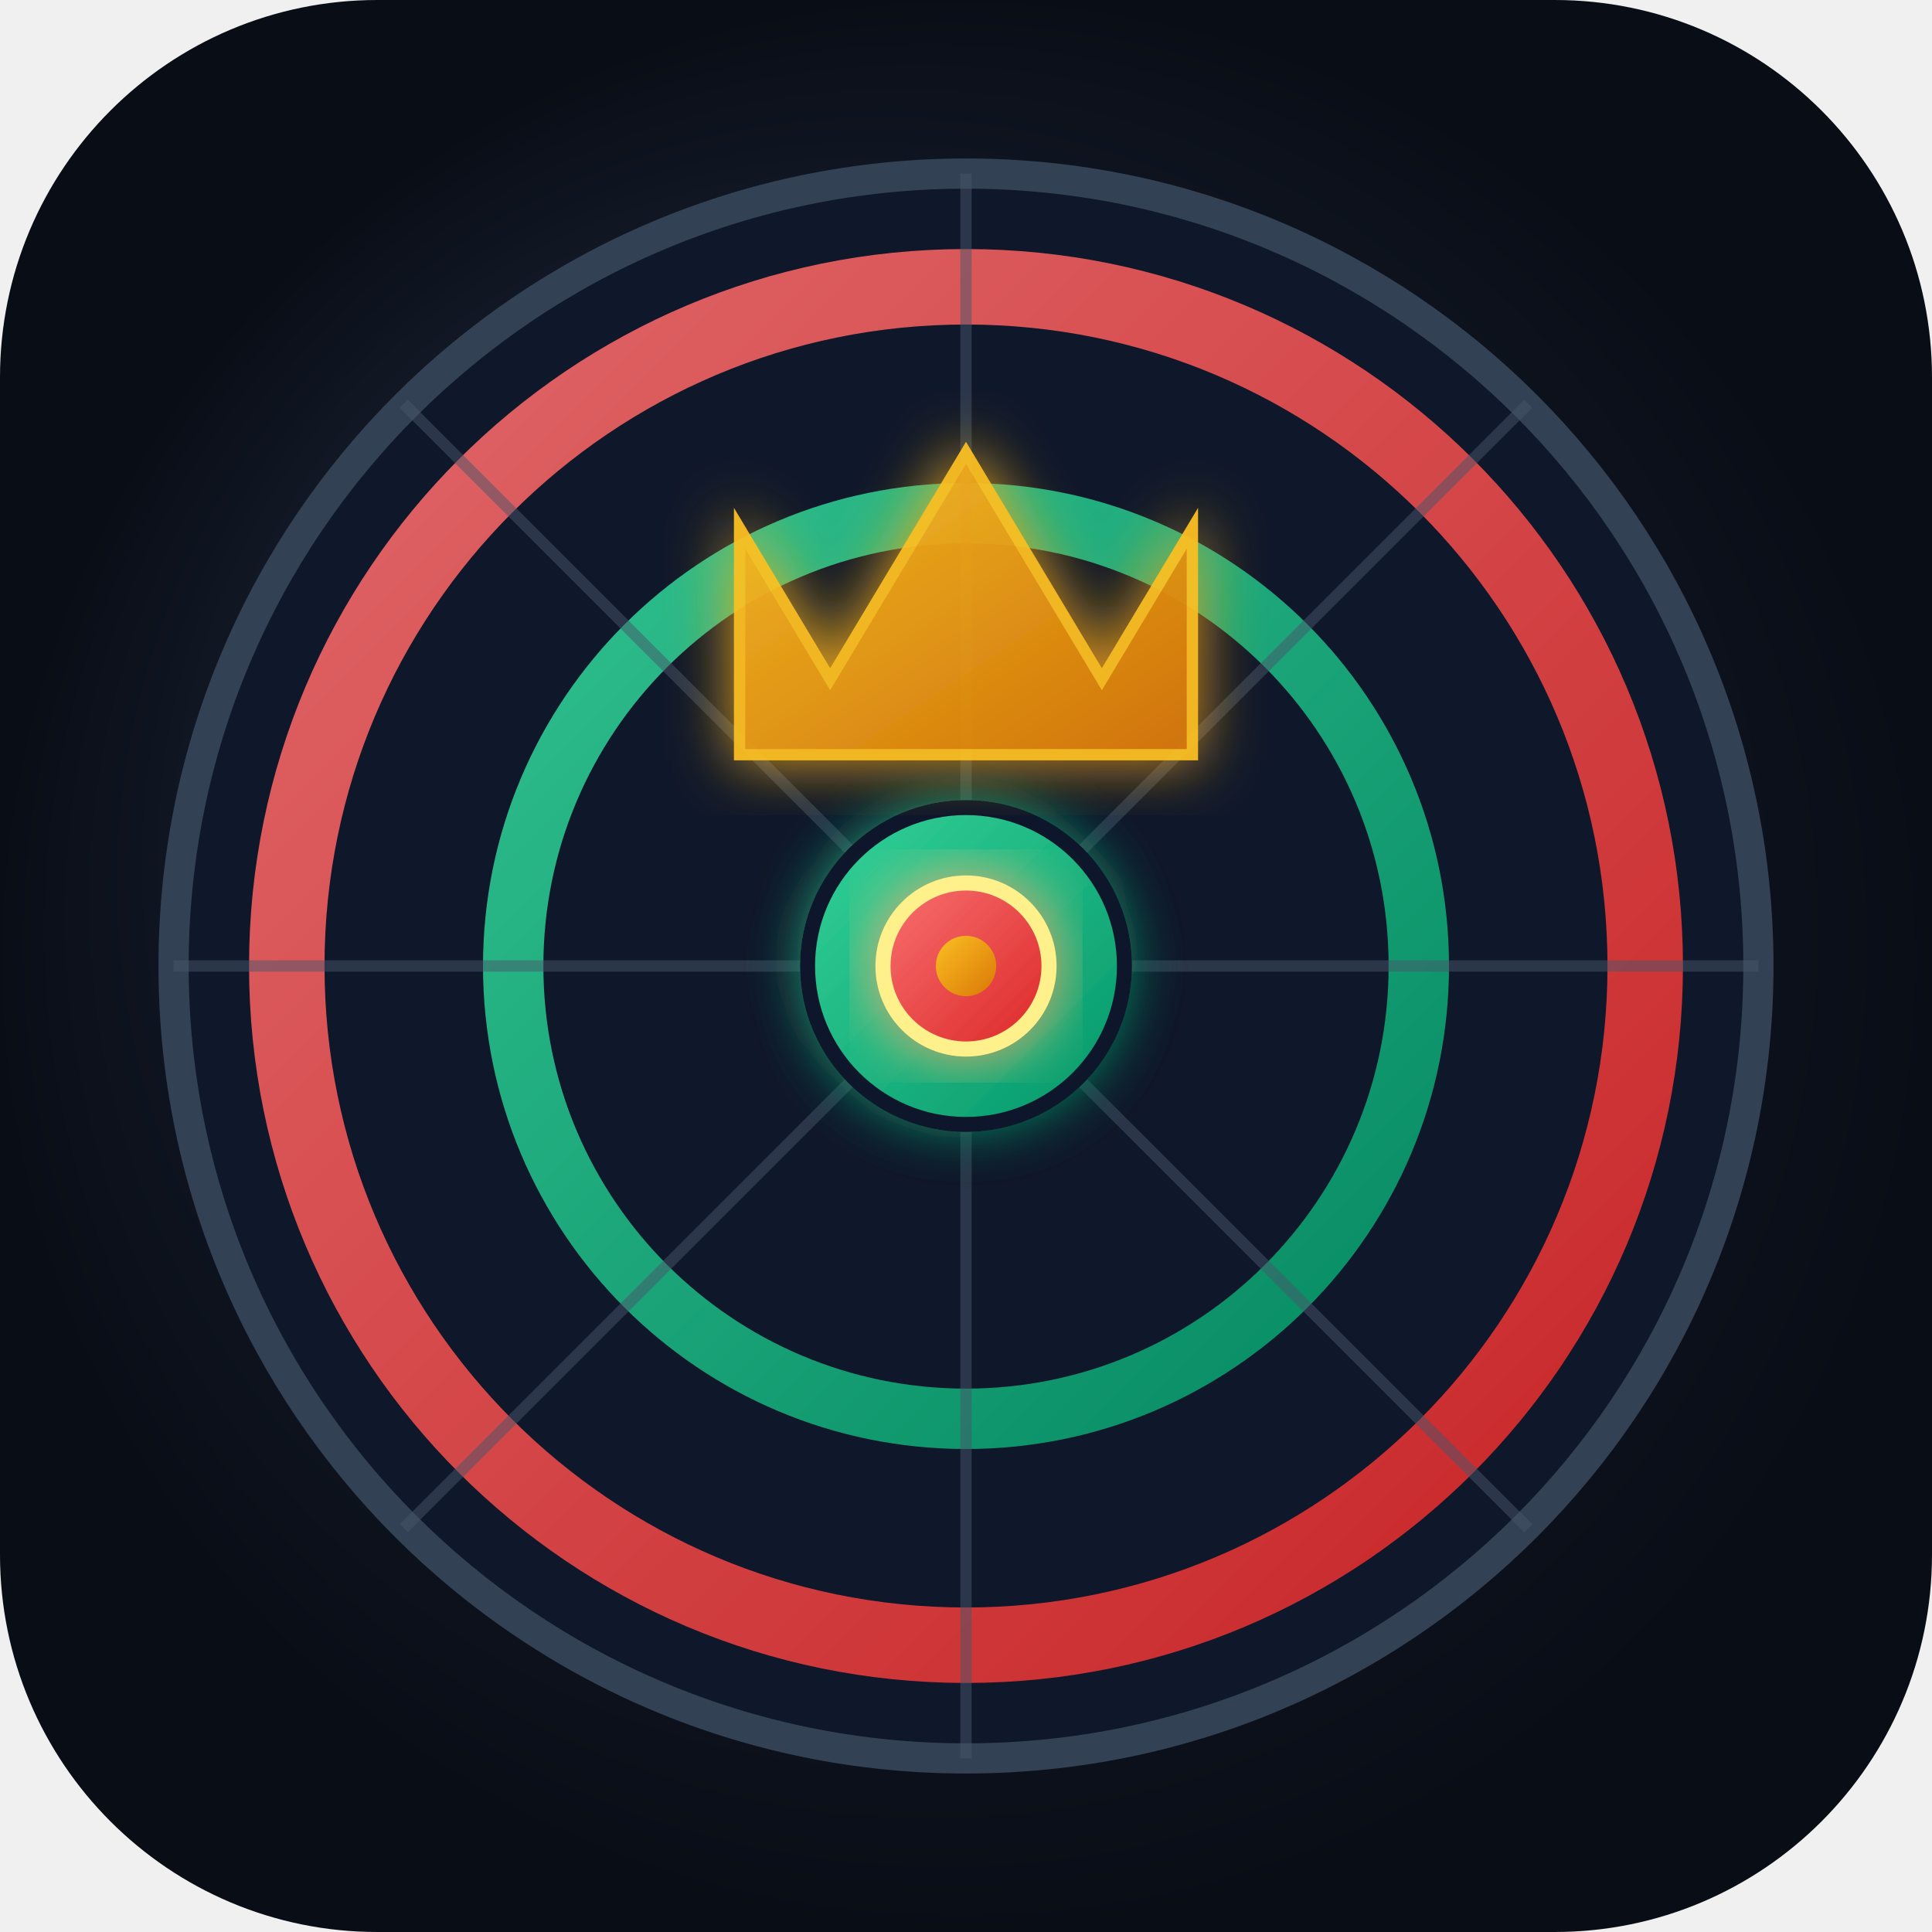
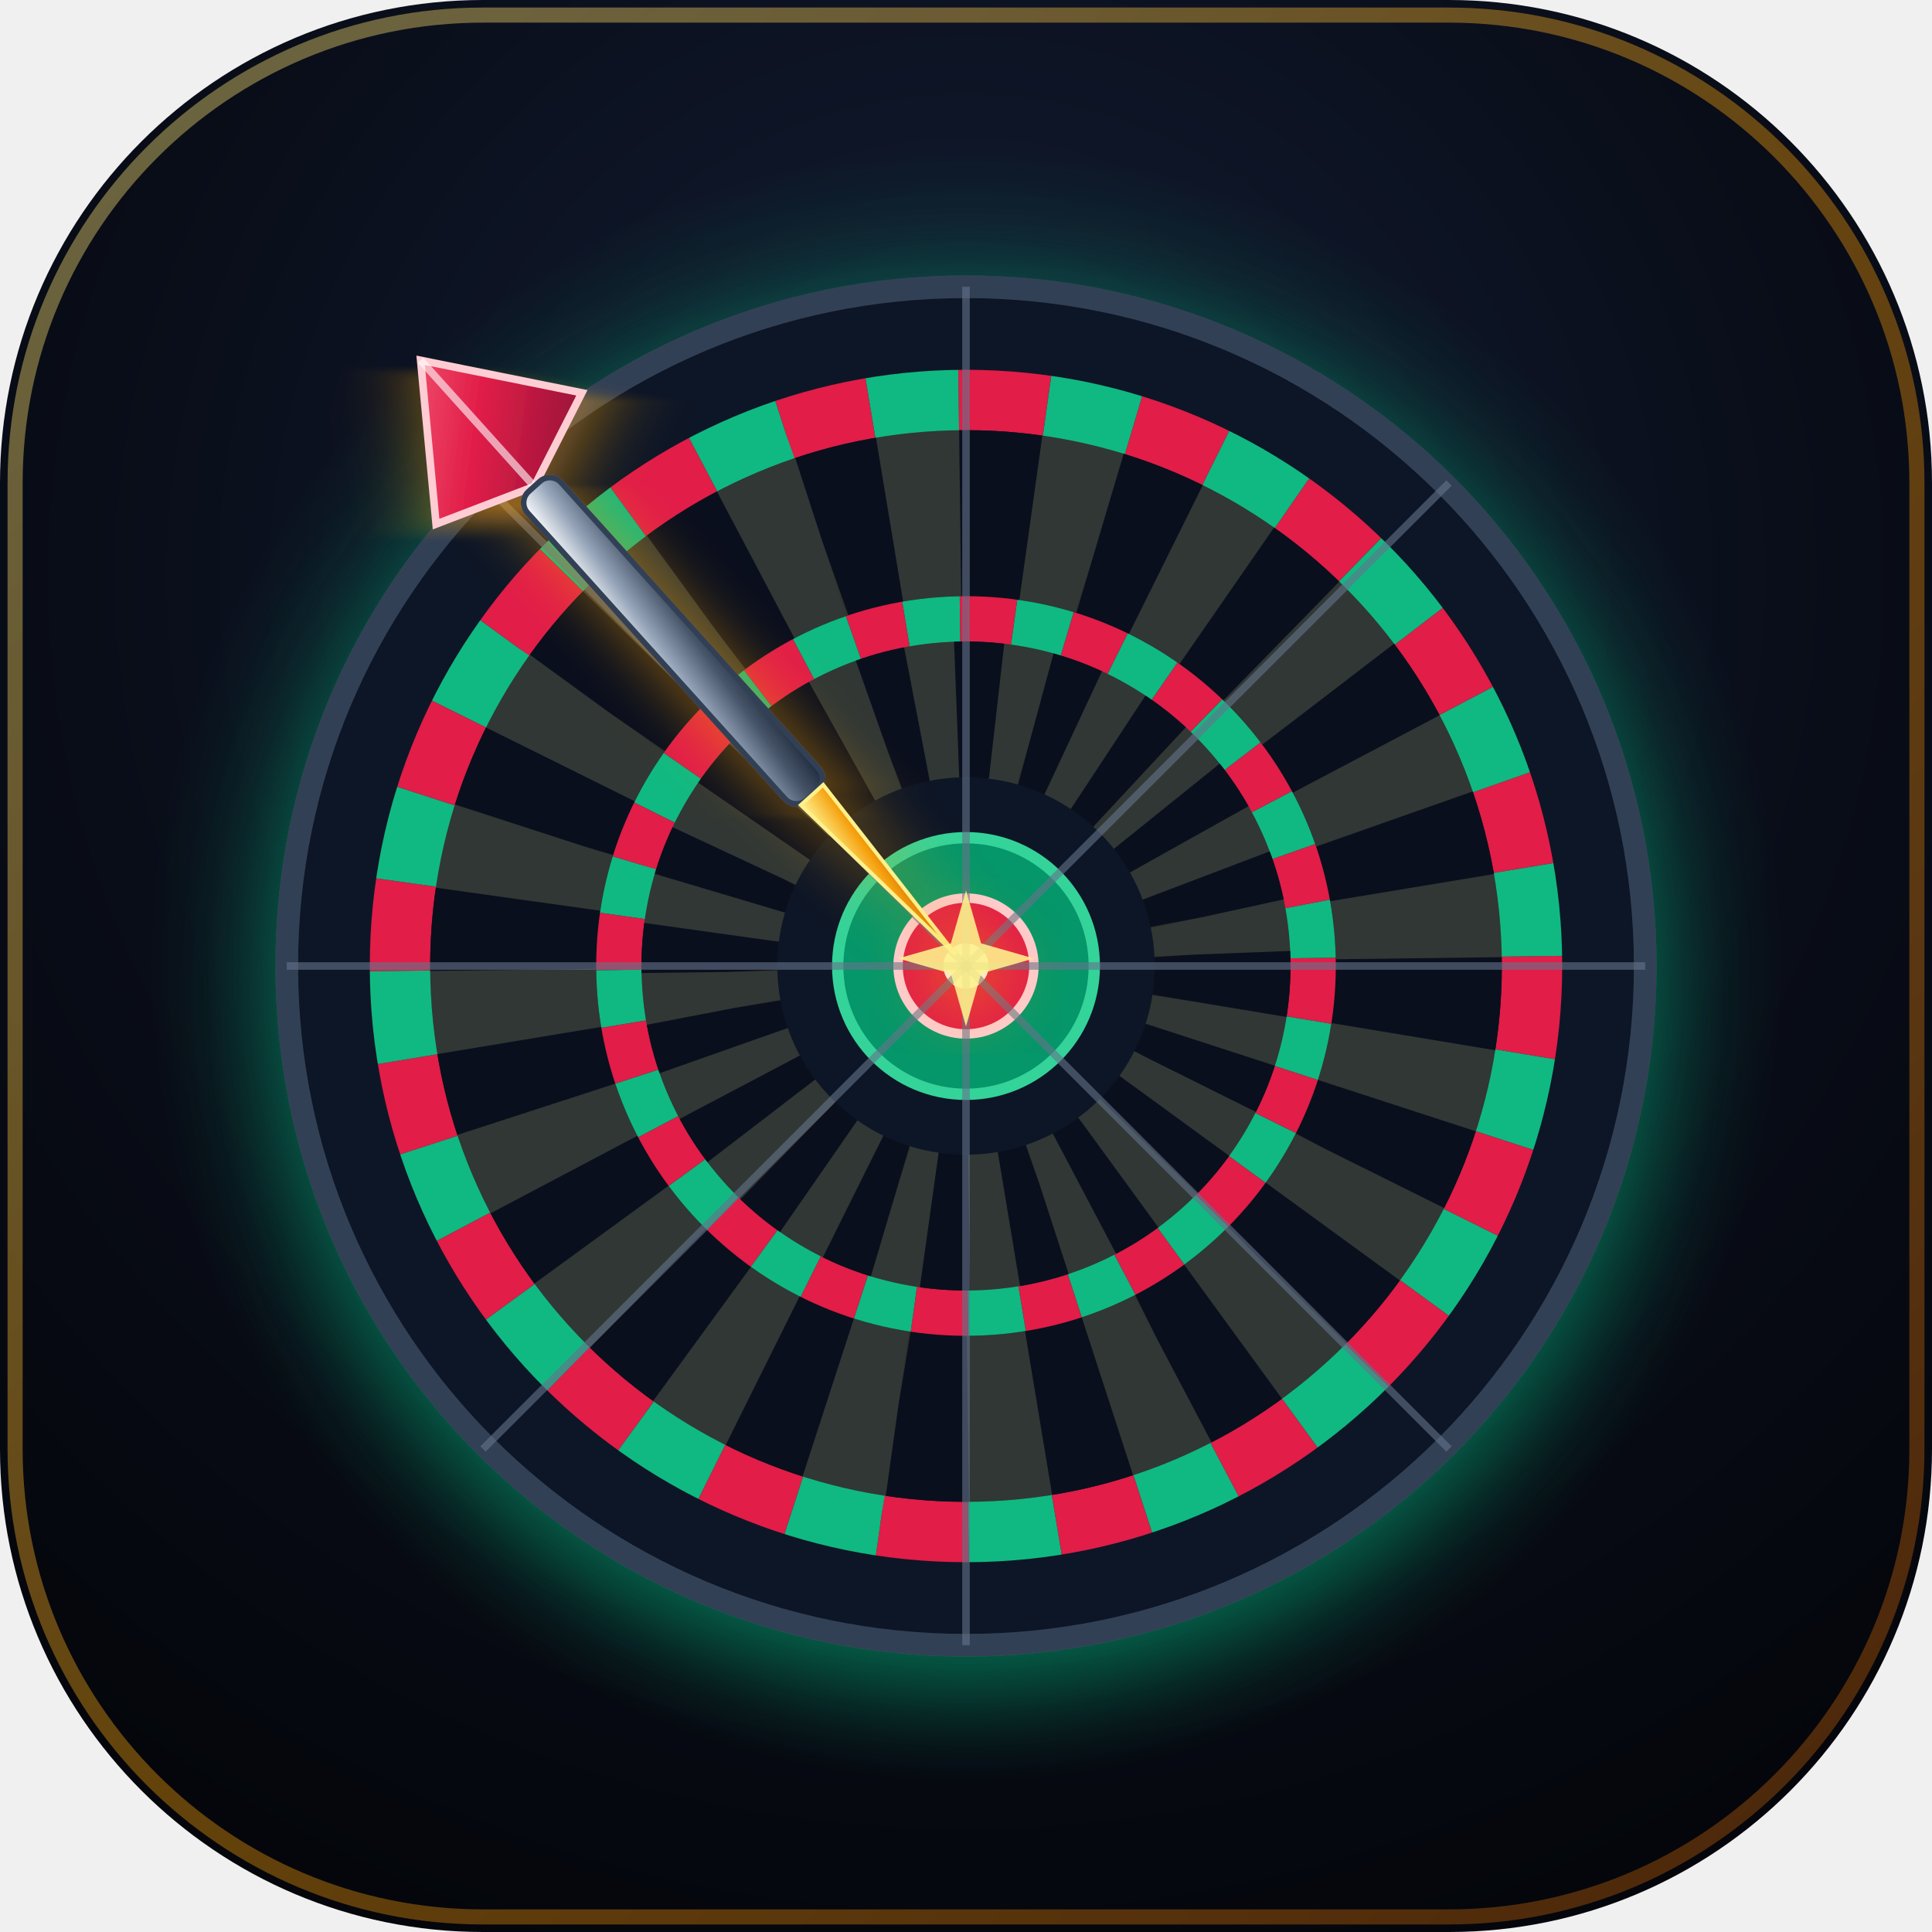
<svg xmlns="http://www.w3.org/2000/svg" viewBox="0 0 512 512" width="100%" height="100%">
  <defs>
-     <radialGradient id="bgGrad" cx="50%" cy="50%" r="50%" fx="30%" fy="30%">
-       <stop offset="0%" stop-color="#1e293b" />
-       <stop offset="100%" stop-color="#090d16" />
+     <radialGradient id="bgGrad" cx="50%" cy="30%" r="75%">
+       <stop offset="0%" stop-color="#131e36" />
+       <stop offset="60%" stop-color="#090d18" />
+       <stop offset="100%" stop-color="#04060b" />
    </radialGradient>
-     <linearGradient id="ringGreen" x1="0%" y1="0%" x2="100%" y2="100%">
-       <stop offset="0%" stop-color="#34d399" />
-       <stop offset="100%" stop-color="#059669" />
+     <linearGradient id="goldGrad" x1="0%" y1="0%" x2="100%" y2="100%">
+       <stop offset="0%" stop-color="#fef08a" />
+       <stop offset="50%" stop-color="#f59e0b" />
+       <stop offset="100%" stop-color="#b45309" />
    </linearGradient>
-     <linearGradient id="ringRed" x1="0%" y1="0%" x2="100%" y2="100%">
-       <stop offset="0%" stop-color="#f87171" />
-       <stop offset="100%" stop-color="#dc2626" />
+     <radialGradient id="emeraldGlow" cx="50%" cy="50%" r="50%">
+       <stop offset="0%" stop-color="#34d399" stop-opacity="0.8" />
+       <stop offset="60%" stop-color="#10b981" stop-opacity="0.4" />
+       <stop offset="100%" stop-color="#059669" stop-opacity="0" />
+     </radialGradient>
+     <linearGradient id="dartMetal" x1="0%" y1="0%" x2="100%" y2="100%">
+       <stop offset="0%" stop-color="#ffffff" />
+       <stop offset="35%" stop-color="#94a3b8" />
+       <stop offset="70%" stop-color="#475569" />
+       <stop offset="100%" stop-color="#1e293b" />
    </linearGradient>
-     <linearGradient id="bullseyeGold" x1="0%" y1="0%" x2="100%" y2="100%">
-       <stop offset="0%" stop-color="#fbbf24" />
-       <stop offset="100%" stop-color="#d97706" />
+     <linearGradient id="flightRed" x1="0%" y1="0%" x2="100%" y2="100%">
+       <stop offset="0%" stop-color="#fb7185" />
+       <stop offset="50%" stop-color="#e11d48" />
+       <stop offset="100%" stop-color="#881337" />
    </linearGradient>
-     <filter id="glow" x="-20%" y="-20%" width="140%" height="140%">
-       <feGaussianBlur stdDeviation="8" result="blur" />
-       <feComposite in="SourceGraphic" in2="blur" operator="over" />
+     <filter id="glowShadow" x="-20%" y="-20%" width="140%" height="140%">
+       <feDropShadow dx="0" dy="8" stdDeviation="12" flood-color="#10b981" flood-opacity="0.45" />
+     </filter>
+     <filter id="goldGlow" x="-20%" y="-20%" width="140%" height="140%">
+       <feDropShadow dx="0" dy="4" stdDeviation="8" flood-color="#f59e0b" flood-opacity="0.6" />
    </filter>
  </defs>
-   <rect width="512" height="512" rx="100" fill="url(#bgGrad)" />
-   <circle cx="256" cy="256" r="210" fill="#0f172a" stroke="#334155" stroke-width="8" />
-   <circle cx="256" cy="256" r="180" fill="none" stroke="url(#ringRed)" stroke-width="20" opacity="0.9" />
-   <circle cx="256" cy="256" r="120" fill="none" stroke="url(#ringGreen)" stroke-width="16" opacity="0.9" />
-   <g stroke="#475569" stroke-width="3" opacity="0.5">
-     <line x1="256" y1="46" x2="256" y2="466" />
-     <line x1="46" y1="256" x2="466" y2="256" />
-     <line x1="107" y1="107" x2="405" y2="405" />
-     <line x1="107" y1="405" x2="405" y2="107" />
+   <rect width="512" height="512" rx="128" fill="url(#bgGrad)" />
+   <rect width="504" height="504" x="4" y="4" rx="124" fill="none" stroke="url(#goldGrad)" stroke-width="4" stroke-opacity="0.4" />
+   <circle cx="256" cy="256" r="220" fill="url(#emeraldGlow)" />
+   <circle cx="256" cy="256" r="180" fill="#0d1527" stroke="#334155" stroke-width="6" filter="url(#glowShadow)" />
+   <circle cx="256" cy="256" r="150" fill="none" stroke="#e11d48" stroke-width="16" stroke-dasharray="23.5 23.5" />
+   <circle cx="256" cy="256" r="150" fill="none" stroke="#10b981" stroke-width="16" stroke-dasharray="23.5 23.5" stroke-dashoffset="23.5" />
+   <circle cx="256" cy="256" r="120" fill="none" stroke="#0a0f1d" stroke-width="44" stroke-dasharray="18.8 18.8" />
+   <circle cx="256" cy="256" r="120" fill="none" stroke="#fef08a" stroke-width="44" stroke-dasharray="18.8 18.8" stroke-dashoffset="18.8" stroke-opacity="0.15" />
+   <circle cx="256" cy="256" r="92" fill="none" stroke="#e11d48" stroke-width="12" stroke-dasharray="14.4 14.4" />
+   <circle cx="256" cy="256" r="92" fill="none" stroke="#10b981" stroke-width="12" stroke-dasharray="14.4 14.4" stroke-dashoffset="14.4" />
+   <circle cx="256" cy="256" r="68" fill="none" stroke="#0a0f1d" stroke-width="36" stroke-dasharray="10.6 10.6" />
+   <circle cx="256" cy="256" r="68" fill="none" stroke="#fef08a" stroke-width="36" stroke-dasharray="10.6 10.6" stroke-dashoffset="10.6" stroke-opacity="0.15" />
+   <circle cx="256" cy="256" r="34" fill="#059669" stroke="#34d399" stroke-width="3" />
+   <circle cx="256" cy="256" r="18" fill="#e11d48" stroke="#fecdd3" stroke-width="2.5" />
+   <circle cx="256" cy="256" r="6" fill="#ffffff" />
+   <g stroke="#64748b" stroke-width="2" stroke-opacity="0.6">
+     <line x1="256" y1="76" x2="256" y2="436" />
+     <line x1="76" y1="256" x2="436" y2="256" />
+     <line x1="128" y1="128" x2="384" y2="384" />
+     <line x1="384" y1="128" x2="128" y2="384" />
  </g>
-   <circle cx="256" cy="256" r="42" fill="url(#ringGreen)" stroke="#0f172a" stroke-width="4" filter="url(#glow)" />
-   <circle cx="256" cy="256" r="22" fill="url(#ringRed)" stroke="#fef08a" stroke-width="4" filter="url(#glow)" />
-   <circle cx="256" cy="256" r="8" fill="url(#bullseyeGold)" />
-   <path d="M196 140 L220 180 L256 120 L292 180 L316 140 L316 200 L196 200 Z" fill="url(#bullseyeGold)" stroke="#fbbf24" stroke-width="3" opacity="0.95" filter="url(#glow)" />
+   <g transform="rotate(-42 256 256)" filter="url(#goldGlow)">
+     <path d="M 256 40 L 230 75 L 256 85 L 282 75 Z" fill="url(#flightRed)" stroke="#fecdd3" stroke-width="2" />
+     <path d="M 256 40 L 256 85" stroke="#ffffff" stroke-width="2" opacity="0.6" />
+     <rect x="250" y="85" width="12" height="110" rx="4" fill="url(#dartMetal)" stroke="#334155" stroke-width="1.5" />
+     <line x1="248" y1="115" x2="264" y2="115" stroke="url(#goldGrad)" stroke-width="3" />
+     <line x1="248" y1="135" x2="264" y2="135" stroke="url(#goldGrad)" stroke-width="3" />
+     <line x1="248" y1="155" x2="264" y2="155" stroke="url(#goldGrad)" stroke-width="3" />
+     <polygon points="256,252 252,195 260,195" fill="url(#goldGrad)" stroke="#fef08a" stroke-width="1" />
+   </g>
+   <g fill="#fef08a" opacity="0.9">
+     <polygon points="256,236 260,250 274,254 260,258 256,272 252,258 238,254 252,250" filter="url(#goldGlow)" />
+   </g>
</svg>
